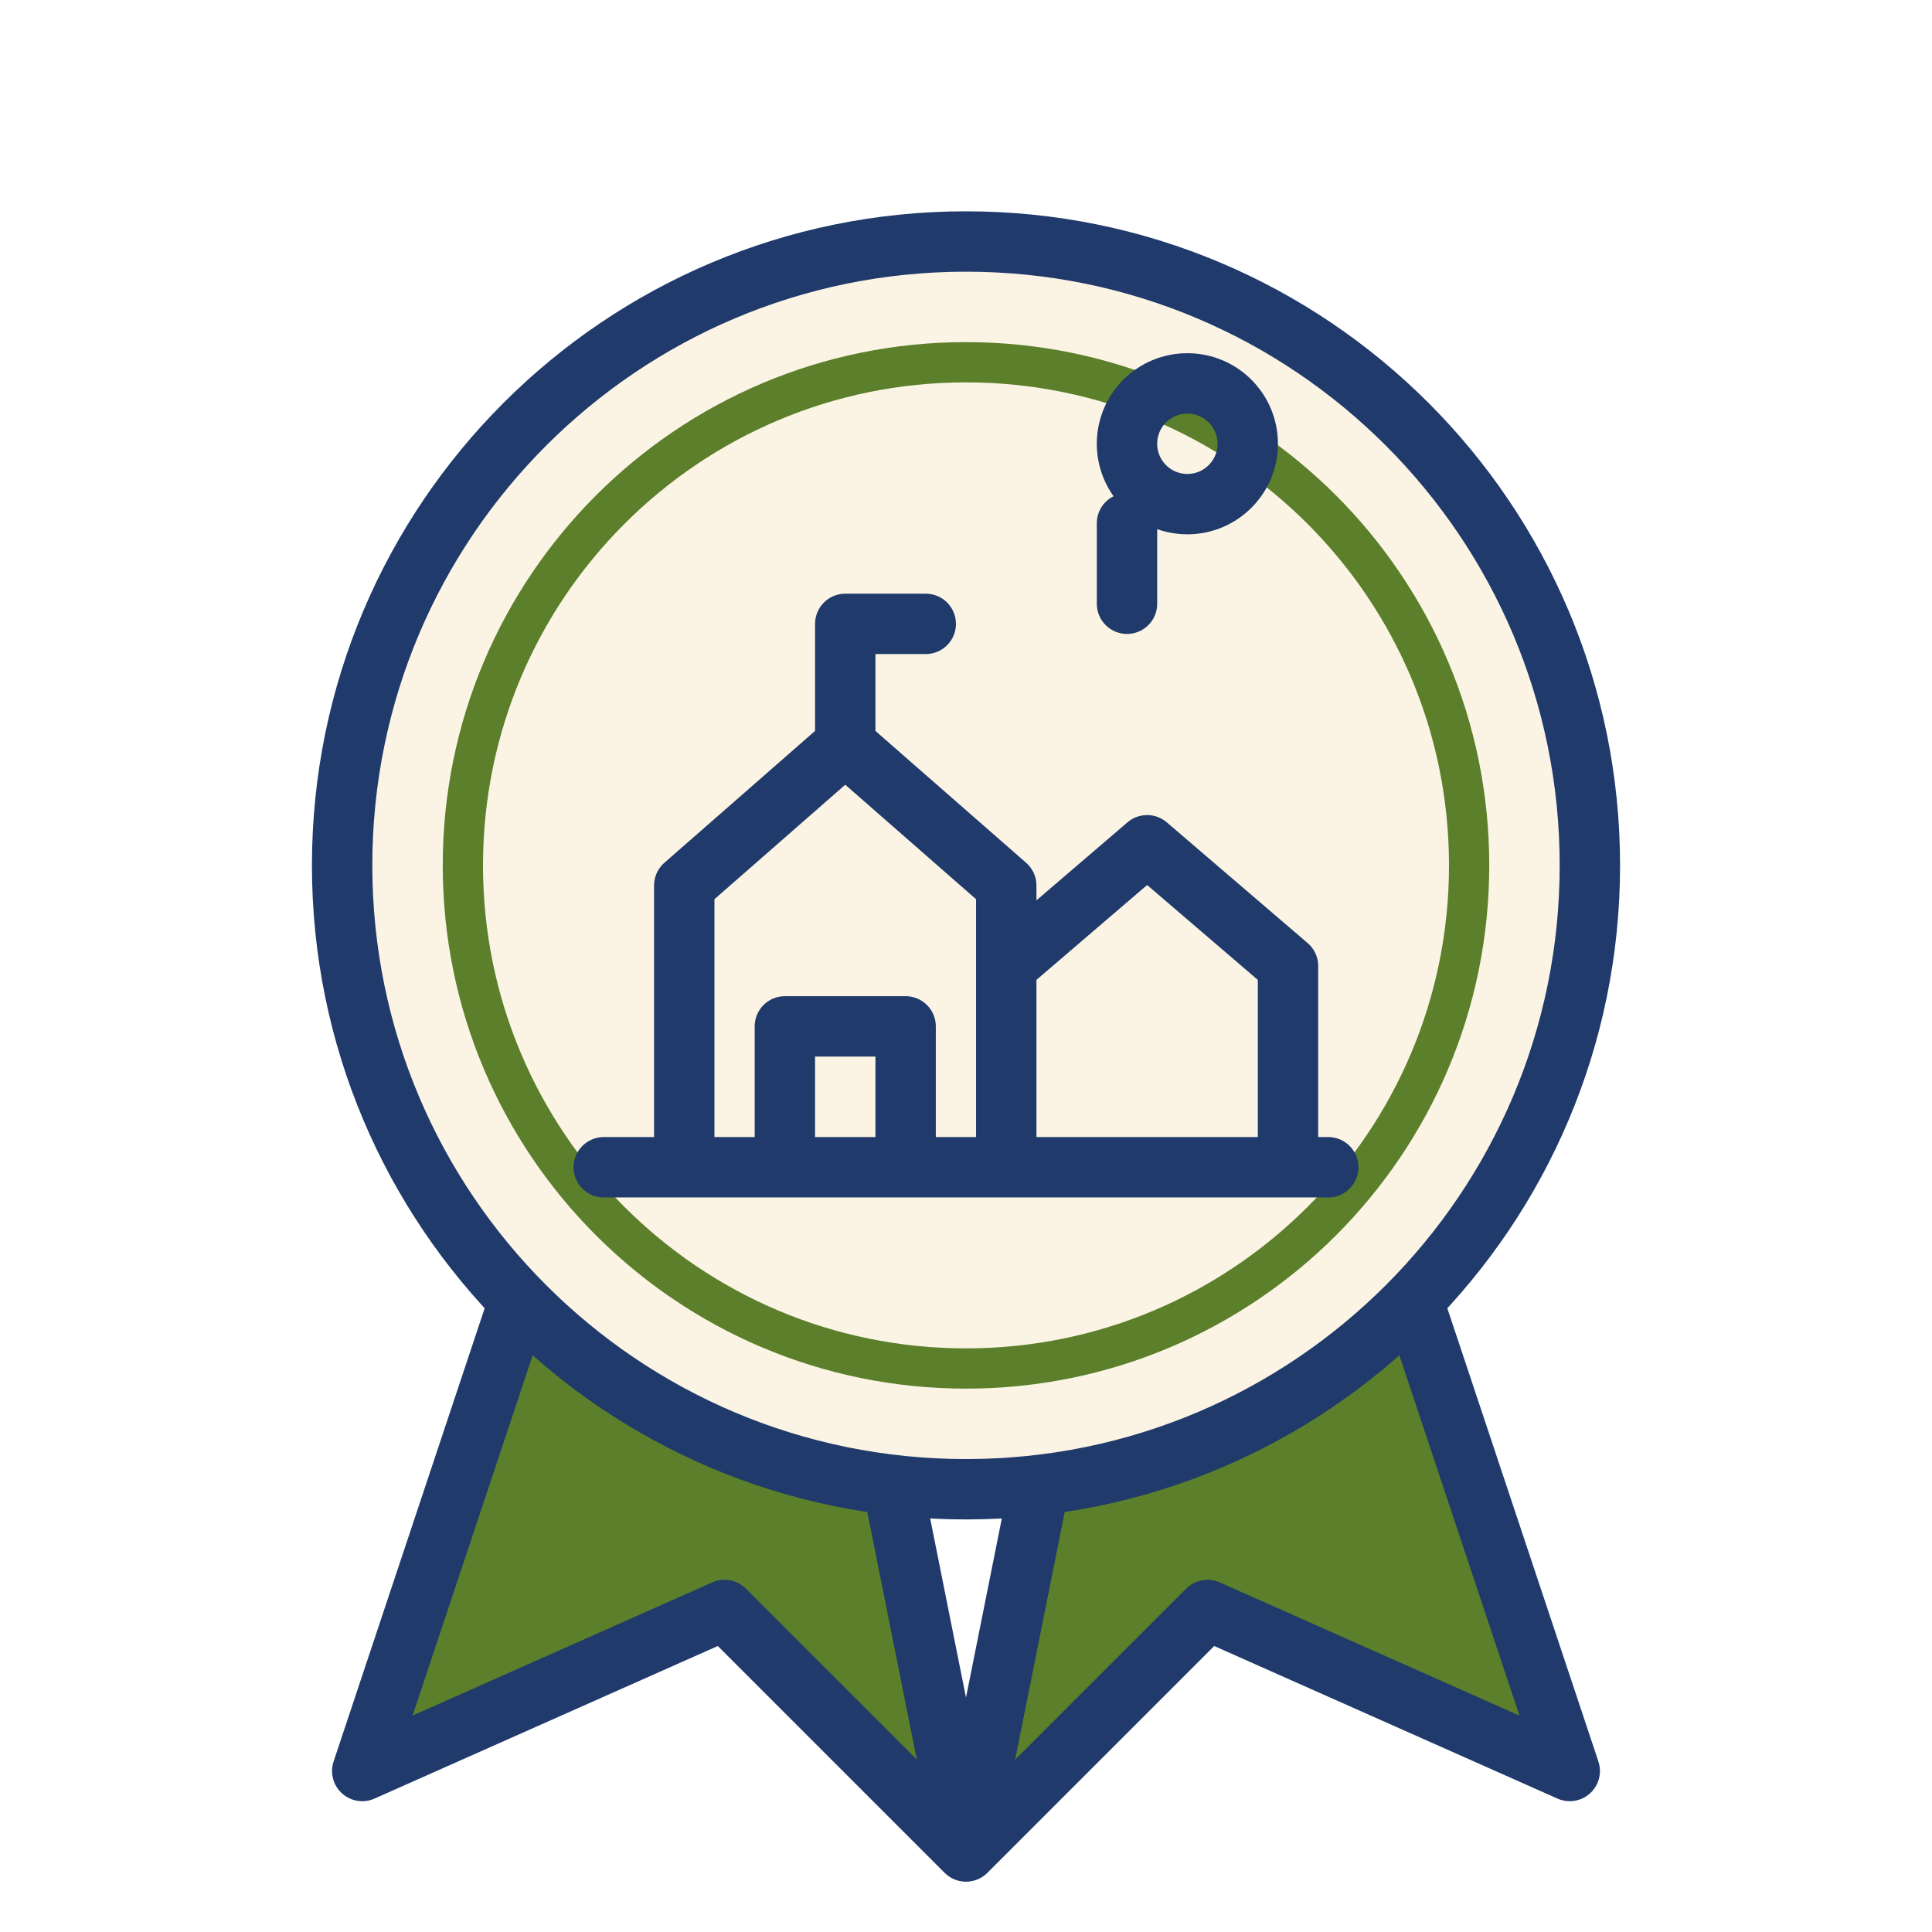
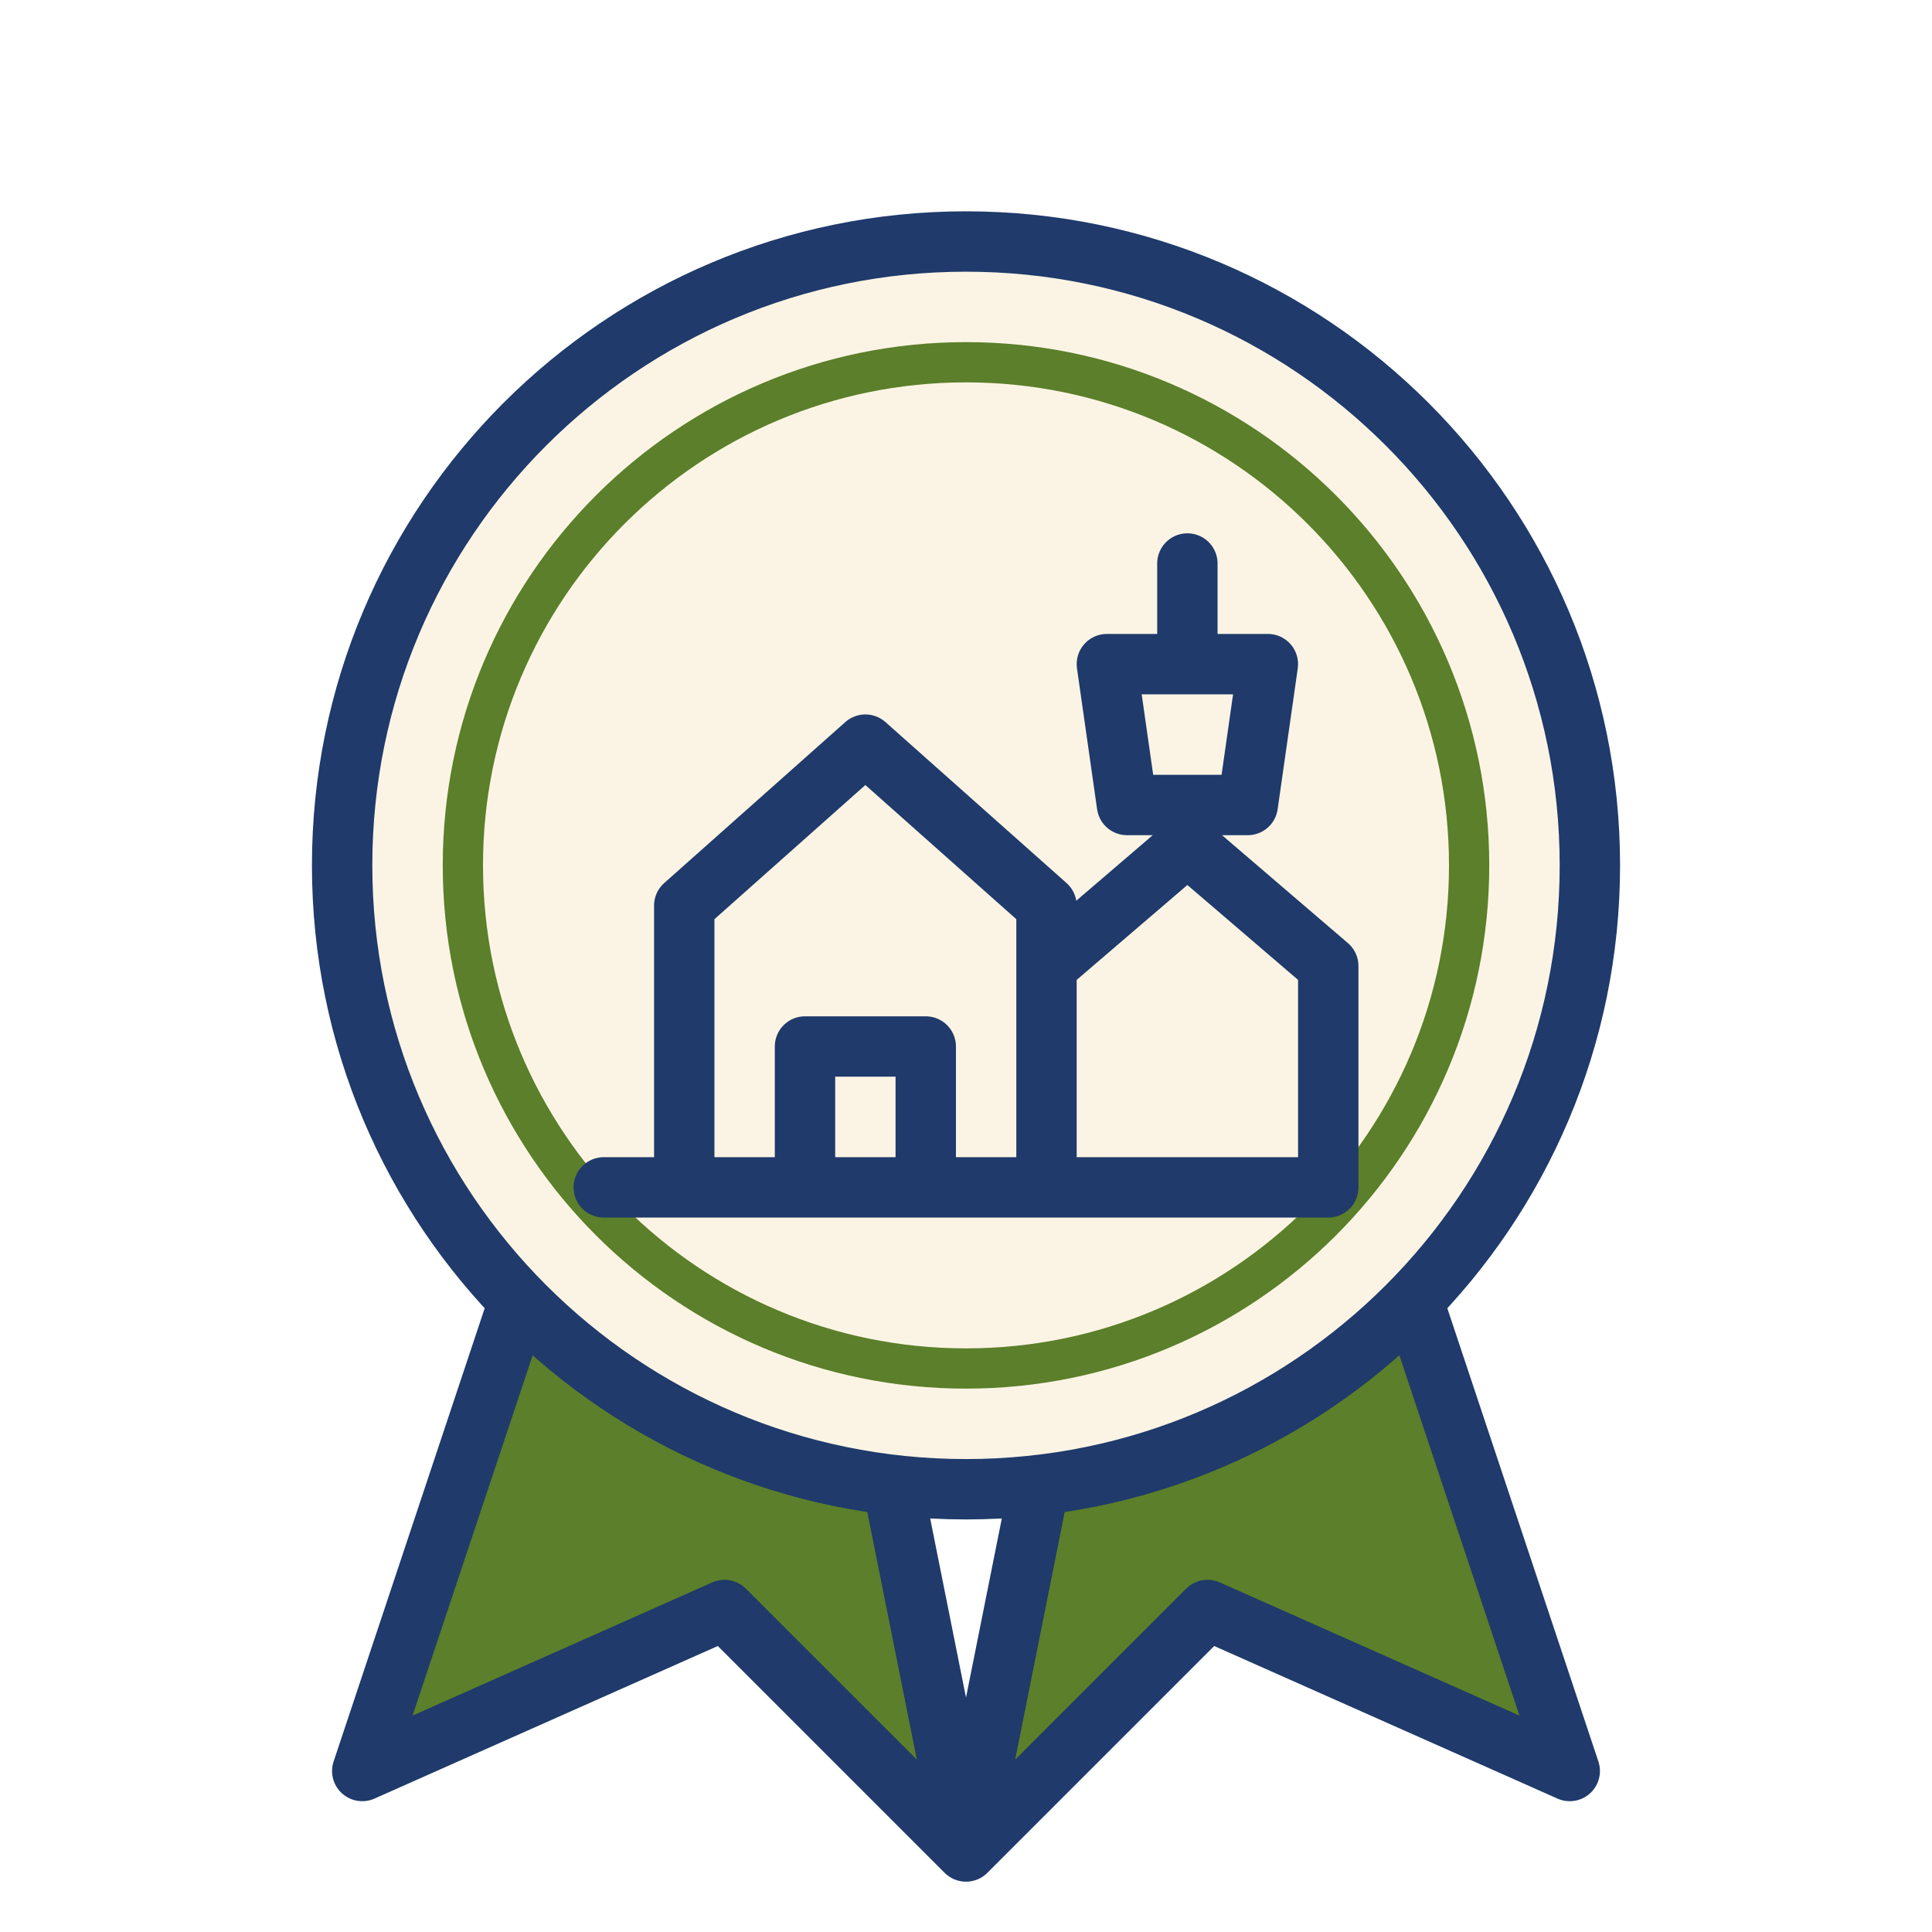
<svg xmlns="http://www.w3.org/2000/svg" viewBox="0 0 96 96" width="96" height="96" role="img" aria-labelledby="title">
  <path d="M26 64 18 88l18-8 12 12 5-25M70 64l8 24-18-8-12 12-5-25" fill="#5B7F2A" stroke="#1F3A6B" stroke-width="3" stroke-linejoin="round" />
  <circle cx="48" cy="43" r="31" fill="#FBF4E4" stroke="#1F3A6B" stroke-width="3" />
  <circle cx="48" cy="43" r="25" fill="none" stroke="#5B7F2A" stroke-width="2" />
  <g fill="none" stroke="#1F3A6B" stroke-width="3" stroke-linecap="round" stroke-linejoin="round">
-     <path d="M30 58h36M34 58V44l8-7 8 7v14M50 58V48l7-6 7 6v10M39 58v-7h6v7M42 37v-6h4M56 30v-4M56 22a3 3 0 1 1 0 .1" />
+     <path d="M30 59h36M34 59V45l9-8 9 8v14M52 59V48l7-6 7 6v11M40 59v-7h6v7M59 33v-5M55 33h8l-1 7h-6z" />
  </g>
</svg>
